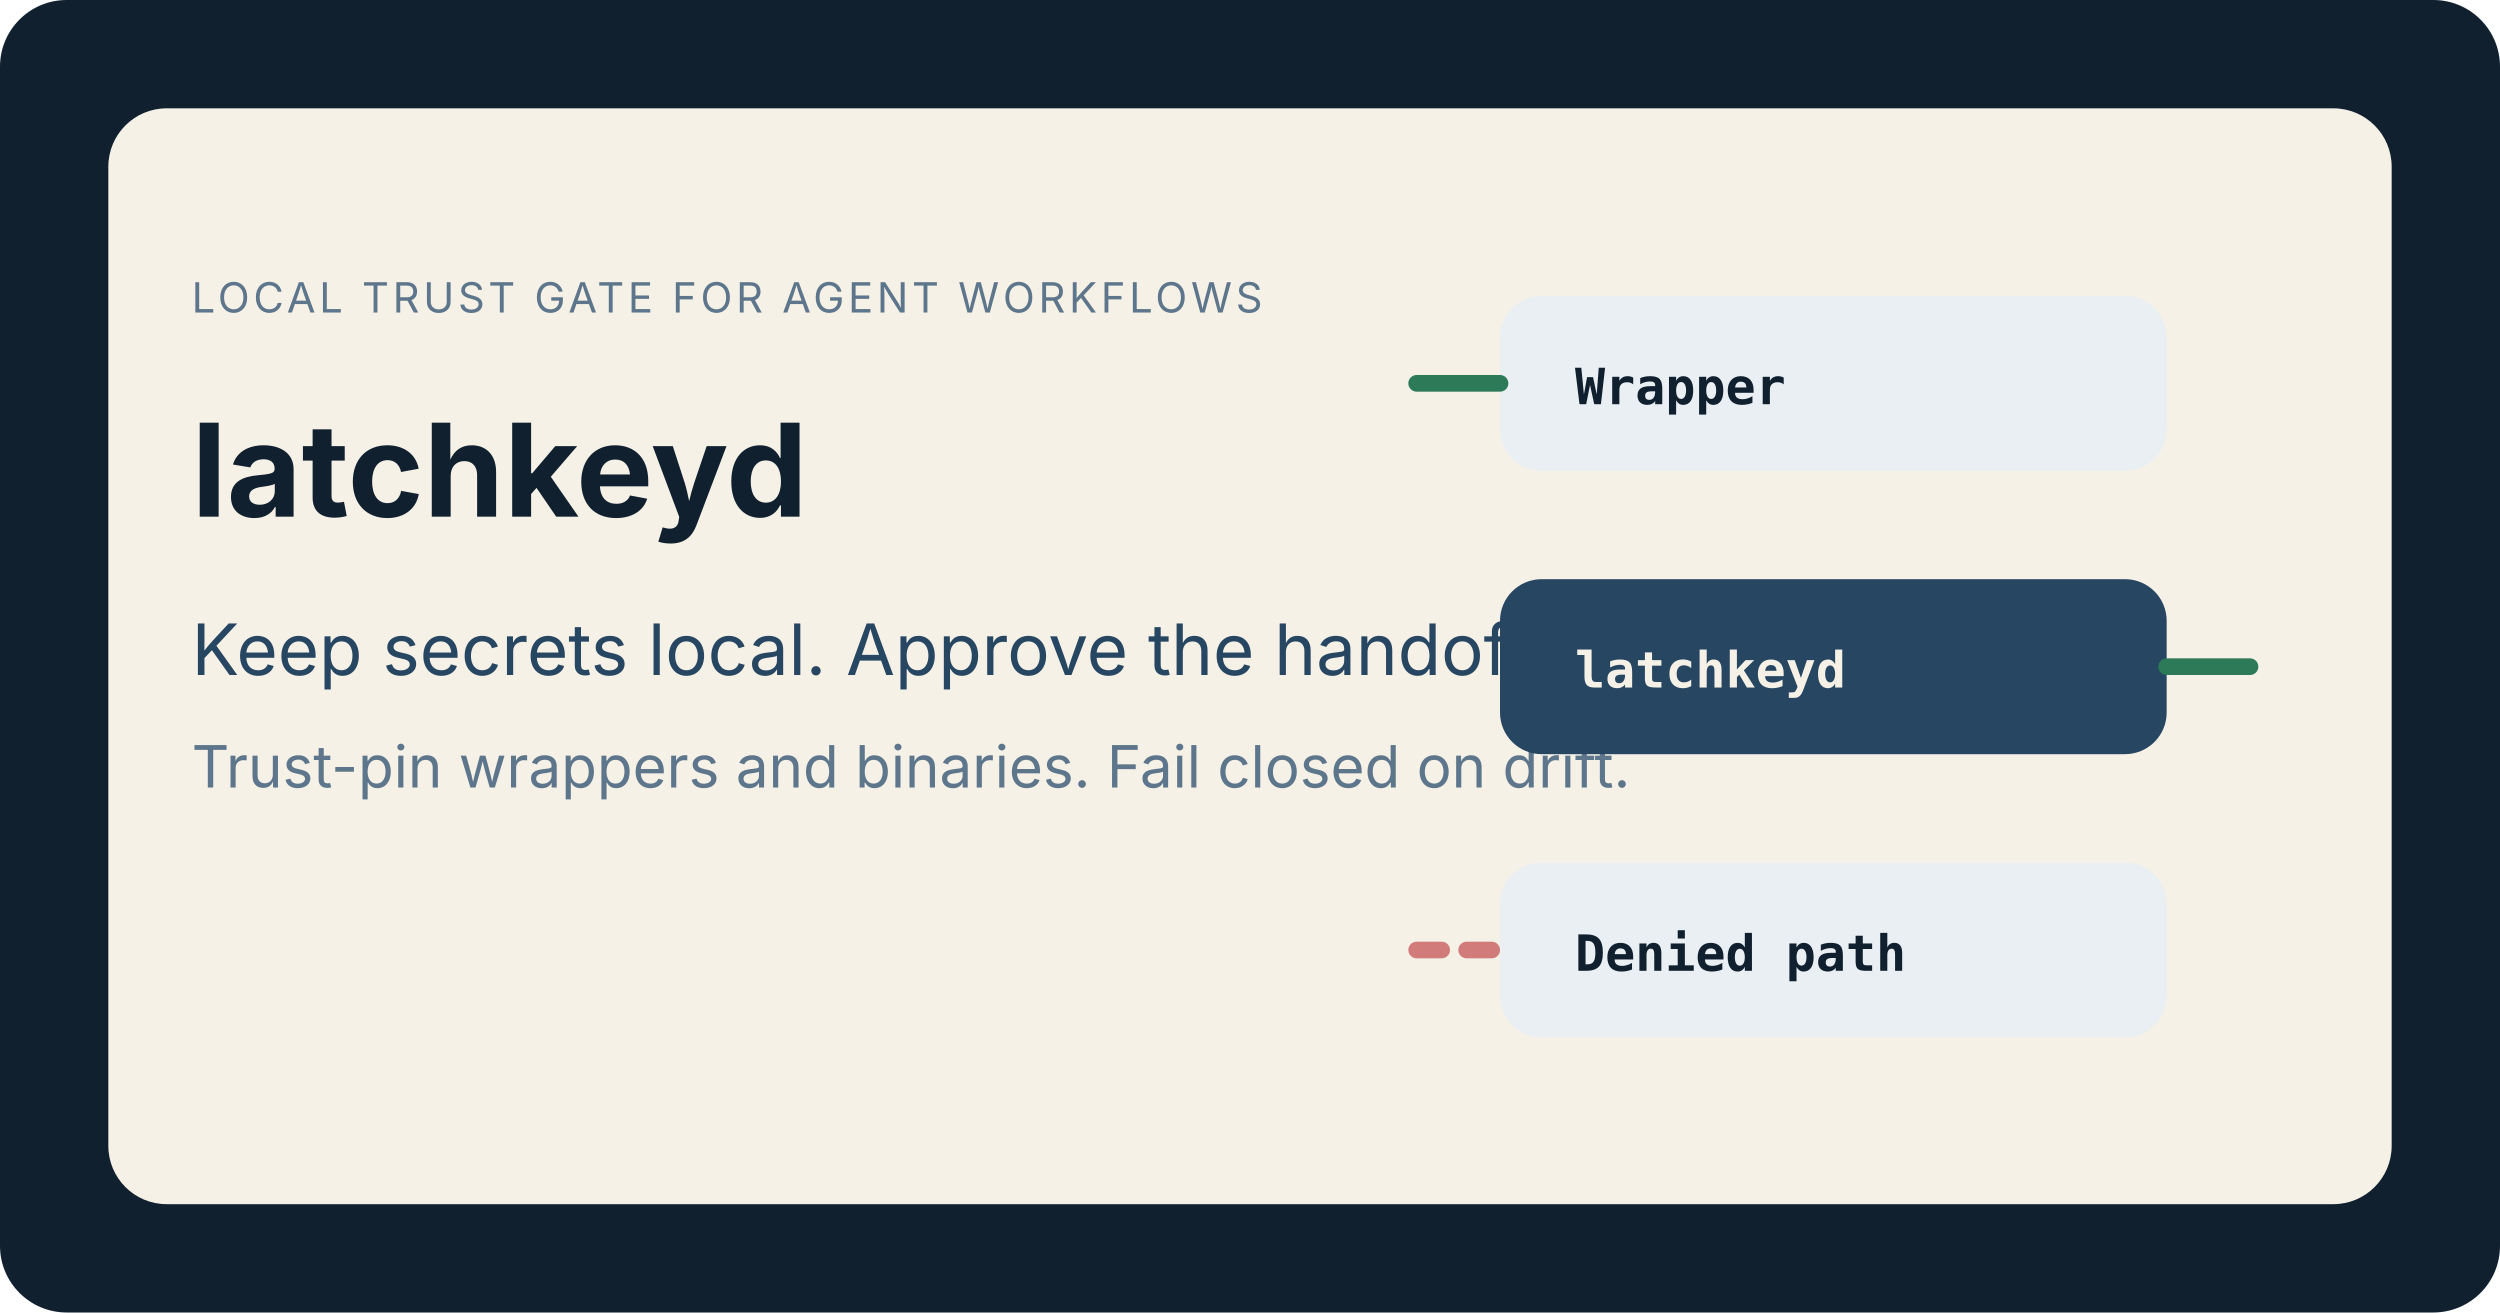
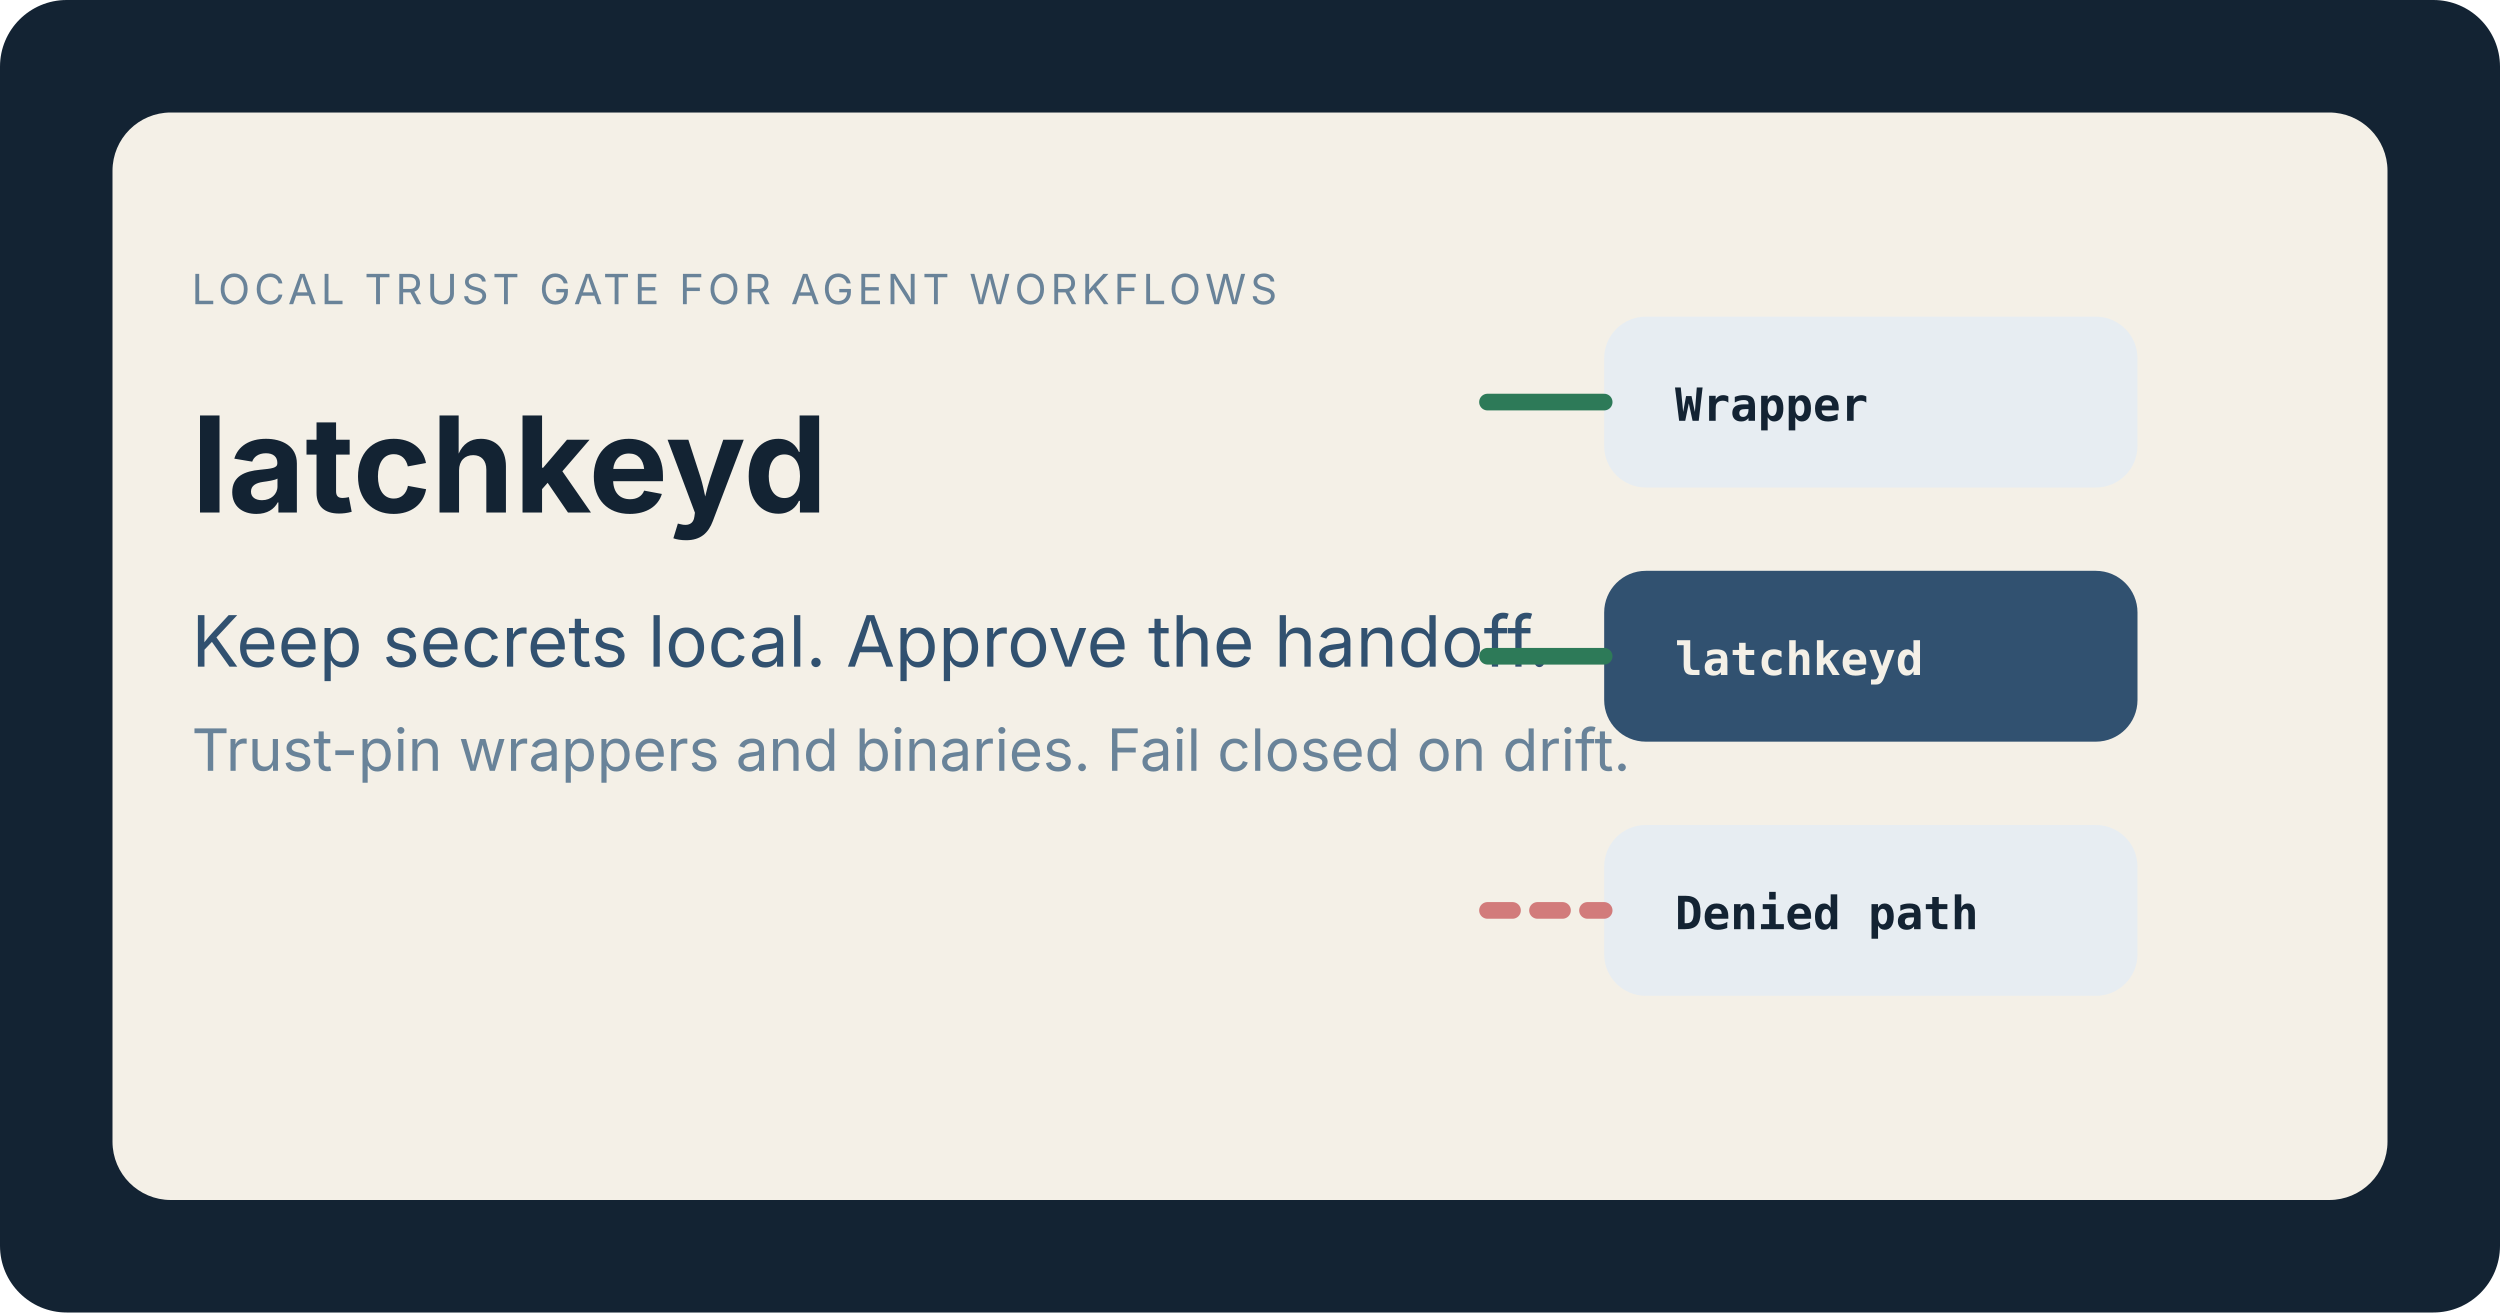
<svg xmlns="http://www.w3.org/2000/svg" width="1200" height="630" viewBox="0 0 1200 630" fill="none">
-   <rect width="1200" height="630" rx="32" fill="#10202F" />
-   <rect x="52" y="52" width="1096" height="526" rx="28" fill="#F5F1E7" />
-   <text x="92" y="150" fill="#5E768B" font-family="Inter, Arial, sans-serif" font-size="20" letter-spacing="1.8">LOCAL TRUST GATE FOR AGENT WORKFLOWS</text>
-   <text x="92" y="248" fill="#10202F" font-family="Inter, Arial, sans-serif" font-size="62" font-weight="700">latchkeyd</text>
-   <text x="92" y="324" fill="#274662" font-family="Inter, Arial, sans-serif" font-size="34">Keep secrets local. Approve the handoff.</text>
-   <text x="92" y="378" fill="#5E768B" font-family="Inter, Arial, sans-serif" font-size="28">Trust-pin wrappers and binaries. Fail closed on drift.</text>
-   <rect x="720" y="142" width="320" height="84" rx="20" fill="#E9EFF3" />
-   <rect x="720" y="278" width="320" height="84" rx="20" fill="#274662" />
-   <rect x="720" y="414" width="320" height="84" rx="20" fill="#E9EFF3" />
-   <path d="M680 184H720" stroke="#2D7A58" stroke-width="8" stroke-linecap="round" />
-   <path d="M1040 320H1080" stroke="#2D7A58" stroke-width="8" stroke-linecap="round" />
-   <path d="M680 456H720" stroke="#D27B7B" stroke-width="8" stroke-dasharray="12 12" stroke-linecap="round" />
-   <text x="756" y="194" fill="#10202F" font-family="Menlo, Monaco, monospace" font-size="24" font-weight="700">Wrapper</text>
-   <text x="756" y="330" fill="#F5F1E7" font-family="Menlo, Monaco, monospace" font-size="24" font-weight="700">latchkeyd</text>
-   <text x="756" y="466" fill="#10202F" font-family="Menlo, Monaco, monospace" font-size="24" font-weight="700">Denied path</text>
+   <rect width="1200" height="630" rx="32" fill="#132333" />
+   <rect x="54" y="54" width="1092" height="522" rx="28" fill="#F4F0E7" />
+   <text x="92" y="146" fill="#698399" font-family="Inter, Arial, sans-serif" font-size="20" letter-spacing="2">LOCAL TRUST GATE FOR AGENT WORKFLOWS</text>
+   <text x="92" y="246" fill="#132333" font-family="Inter, Arial, sans-serif" font-size="64" font-weight="700">latchkeyd</text>
+   <text x="92" y="320" fill="#315170" font-family="Inter, Arial, sans-serif" font-size="34">Keep secrets local. Approve the handoff.</text>
+   <text x="92" y="370" fill="#698399" font-family="Inter, Arial, sans-serif" font-size="28">Trust-pin wrappers and binaries. Fail closed on drift.</text>
+   <rect x="770" y="152" width="256" height="82" rx="20" fill="#E7EDF2" />
+   <rect x="770" y="274" width="256" height="82" rx="20" fill="#315170" />
+   <rect x="770" y="396" width="256" height="82" rx="20" fill="#E7EDF2" />
+   <path d="M714 193H770" stroke="#2D7A58" stroke-width="8" stroke-linecap="round" />
+   <path d="M714 315H770" stroke="#2D7A58" stroke-width="8" stroke-linecap="round" />
+   <path d="M714 437H770" stroke="#D27B7B" stroke-width="8" stroke-dasharray="12 12" stroke-linecap="round" />
+   <text x="804" y="202" fill="#132333" font-family="Menlo, Monaco, monospace" font-size="22" font-weight="700">Wrapper</text>
+   <text x="804" y="324" fill="#F4F0E7" font-family="Menlo, Monaco, monospace" font-size="22" font-weight="700">latchkeyd</text>
+   <text x="804" y="446" fill="#132333" font-family="Menlo, Monaco, monospace" font-size="22" font-weight="700">Denied path</text>
</svg>
